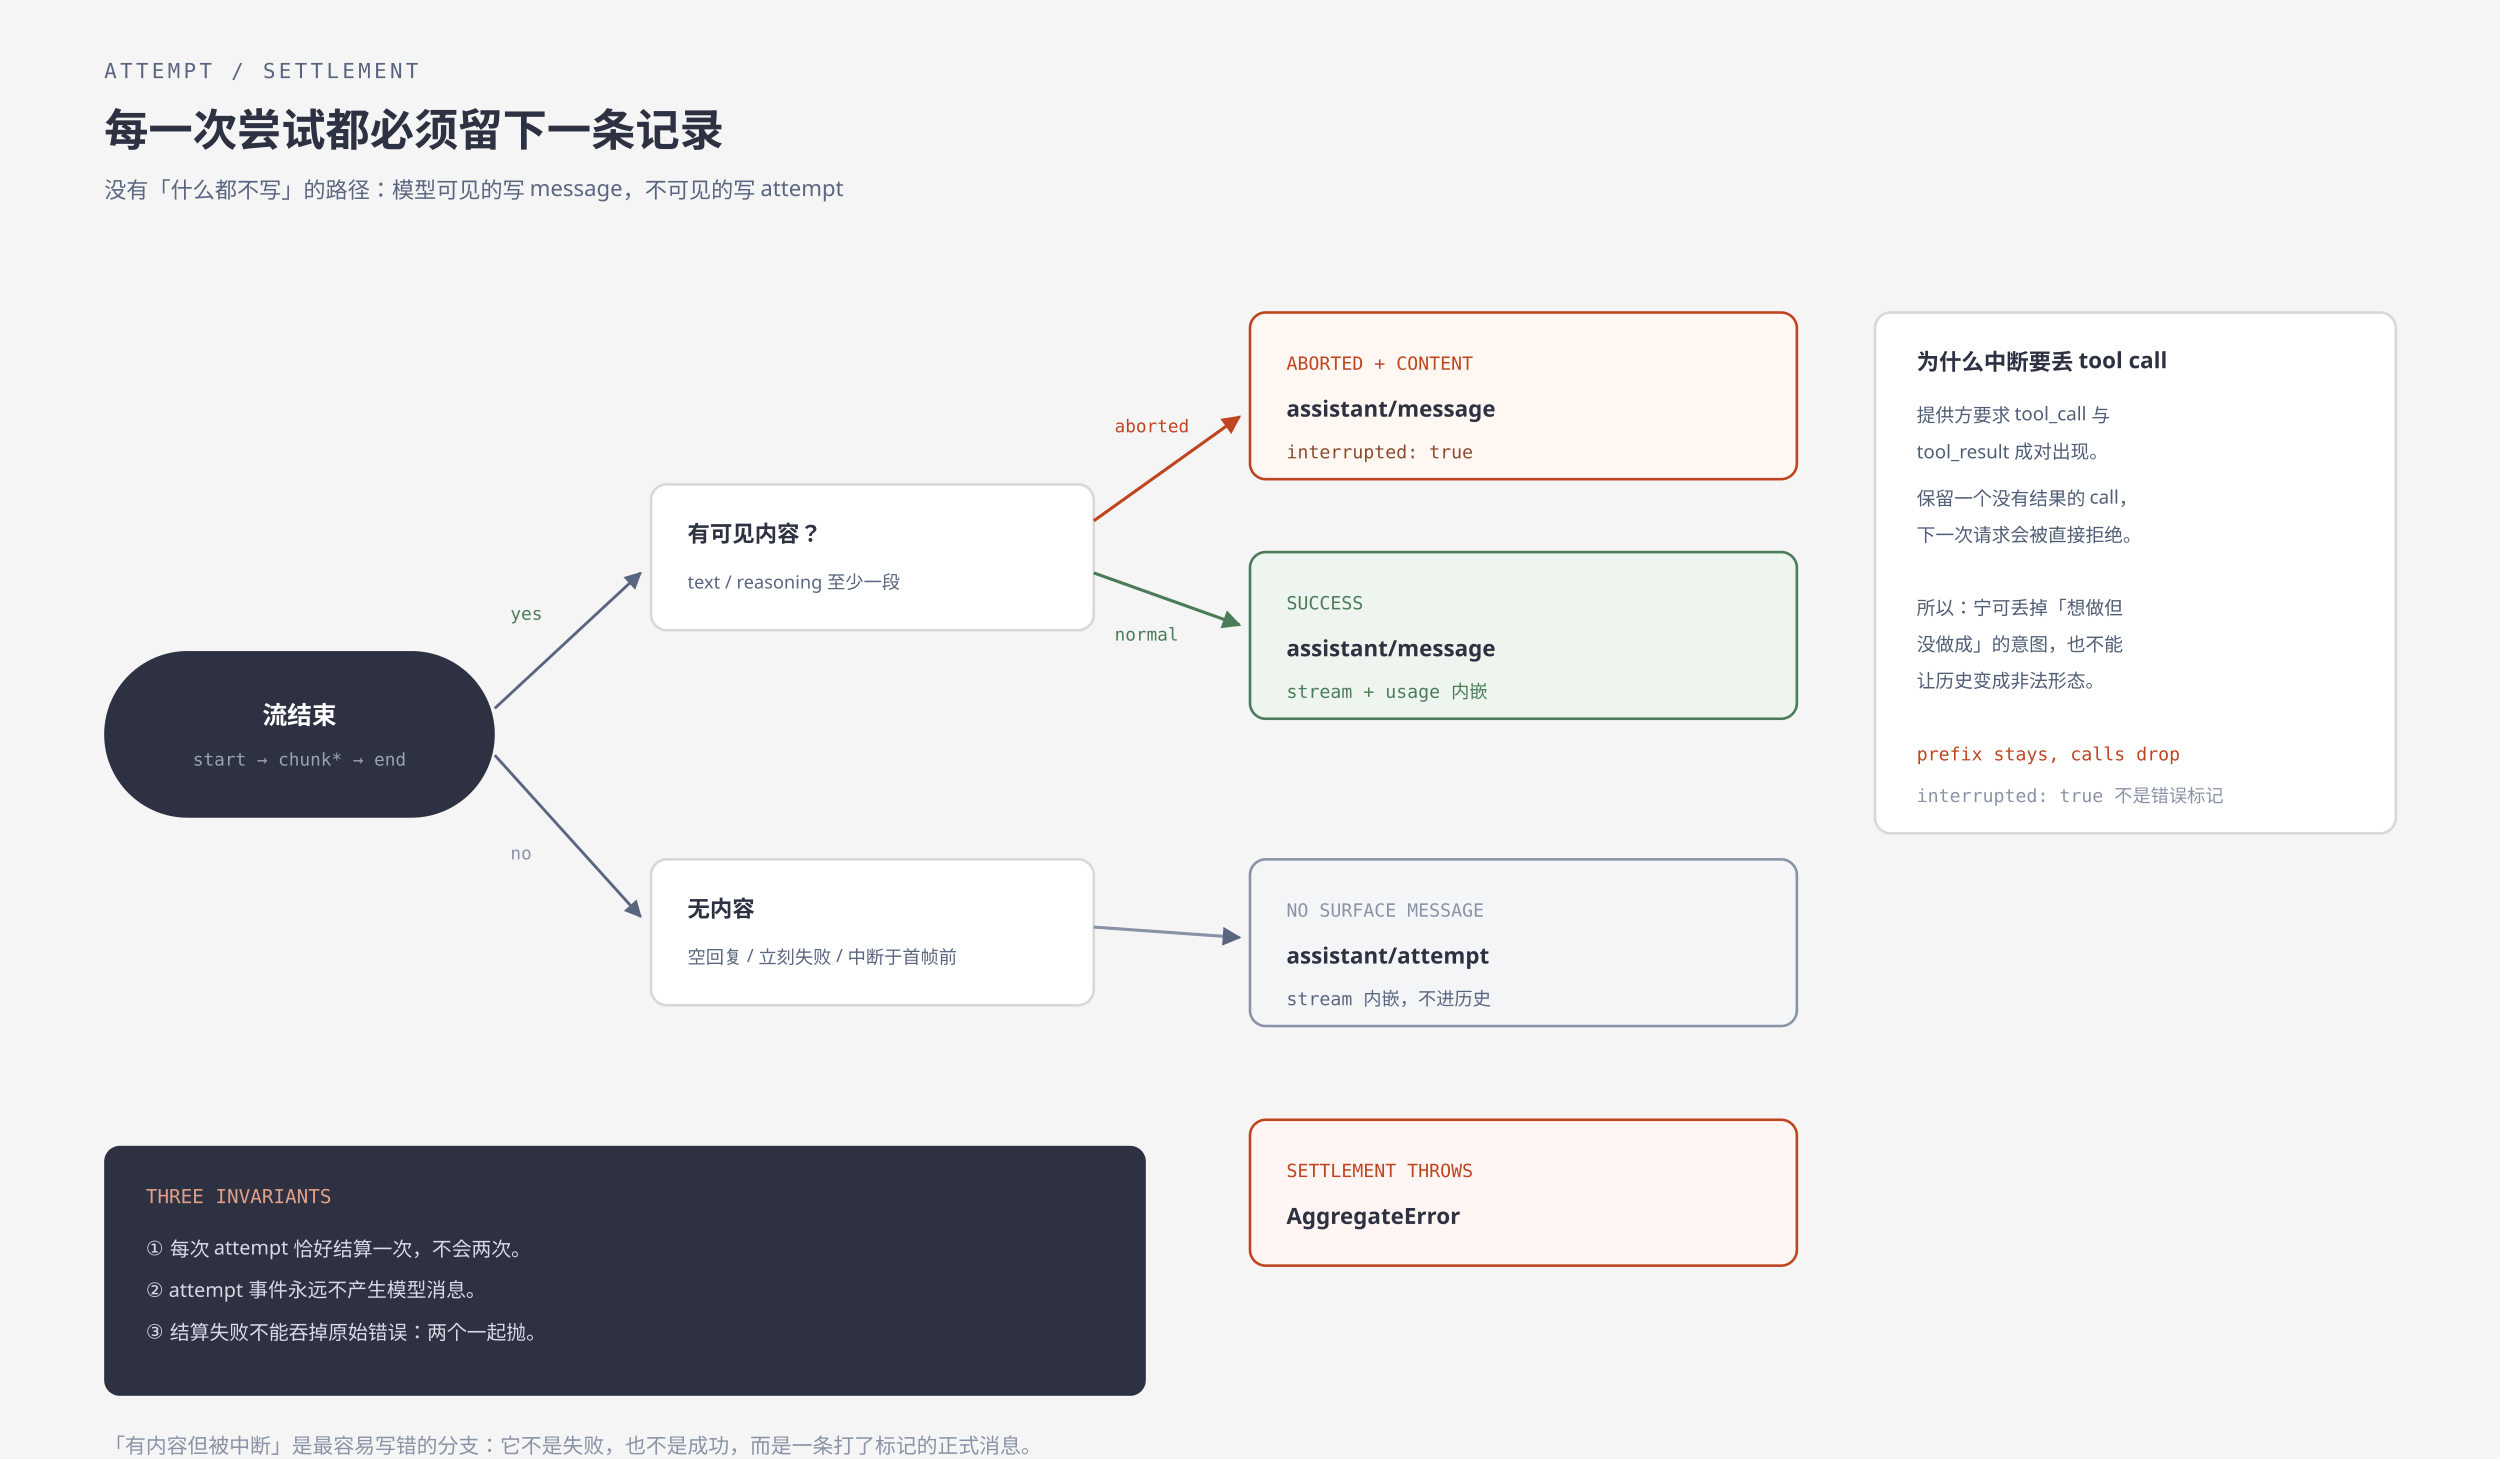
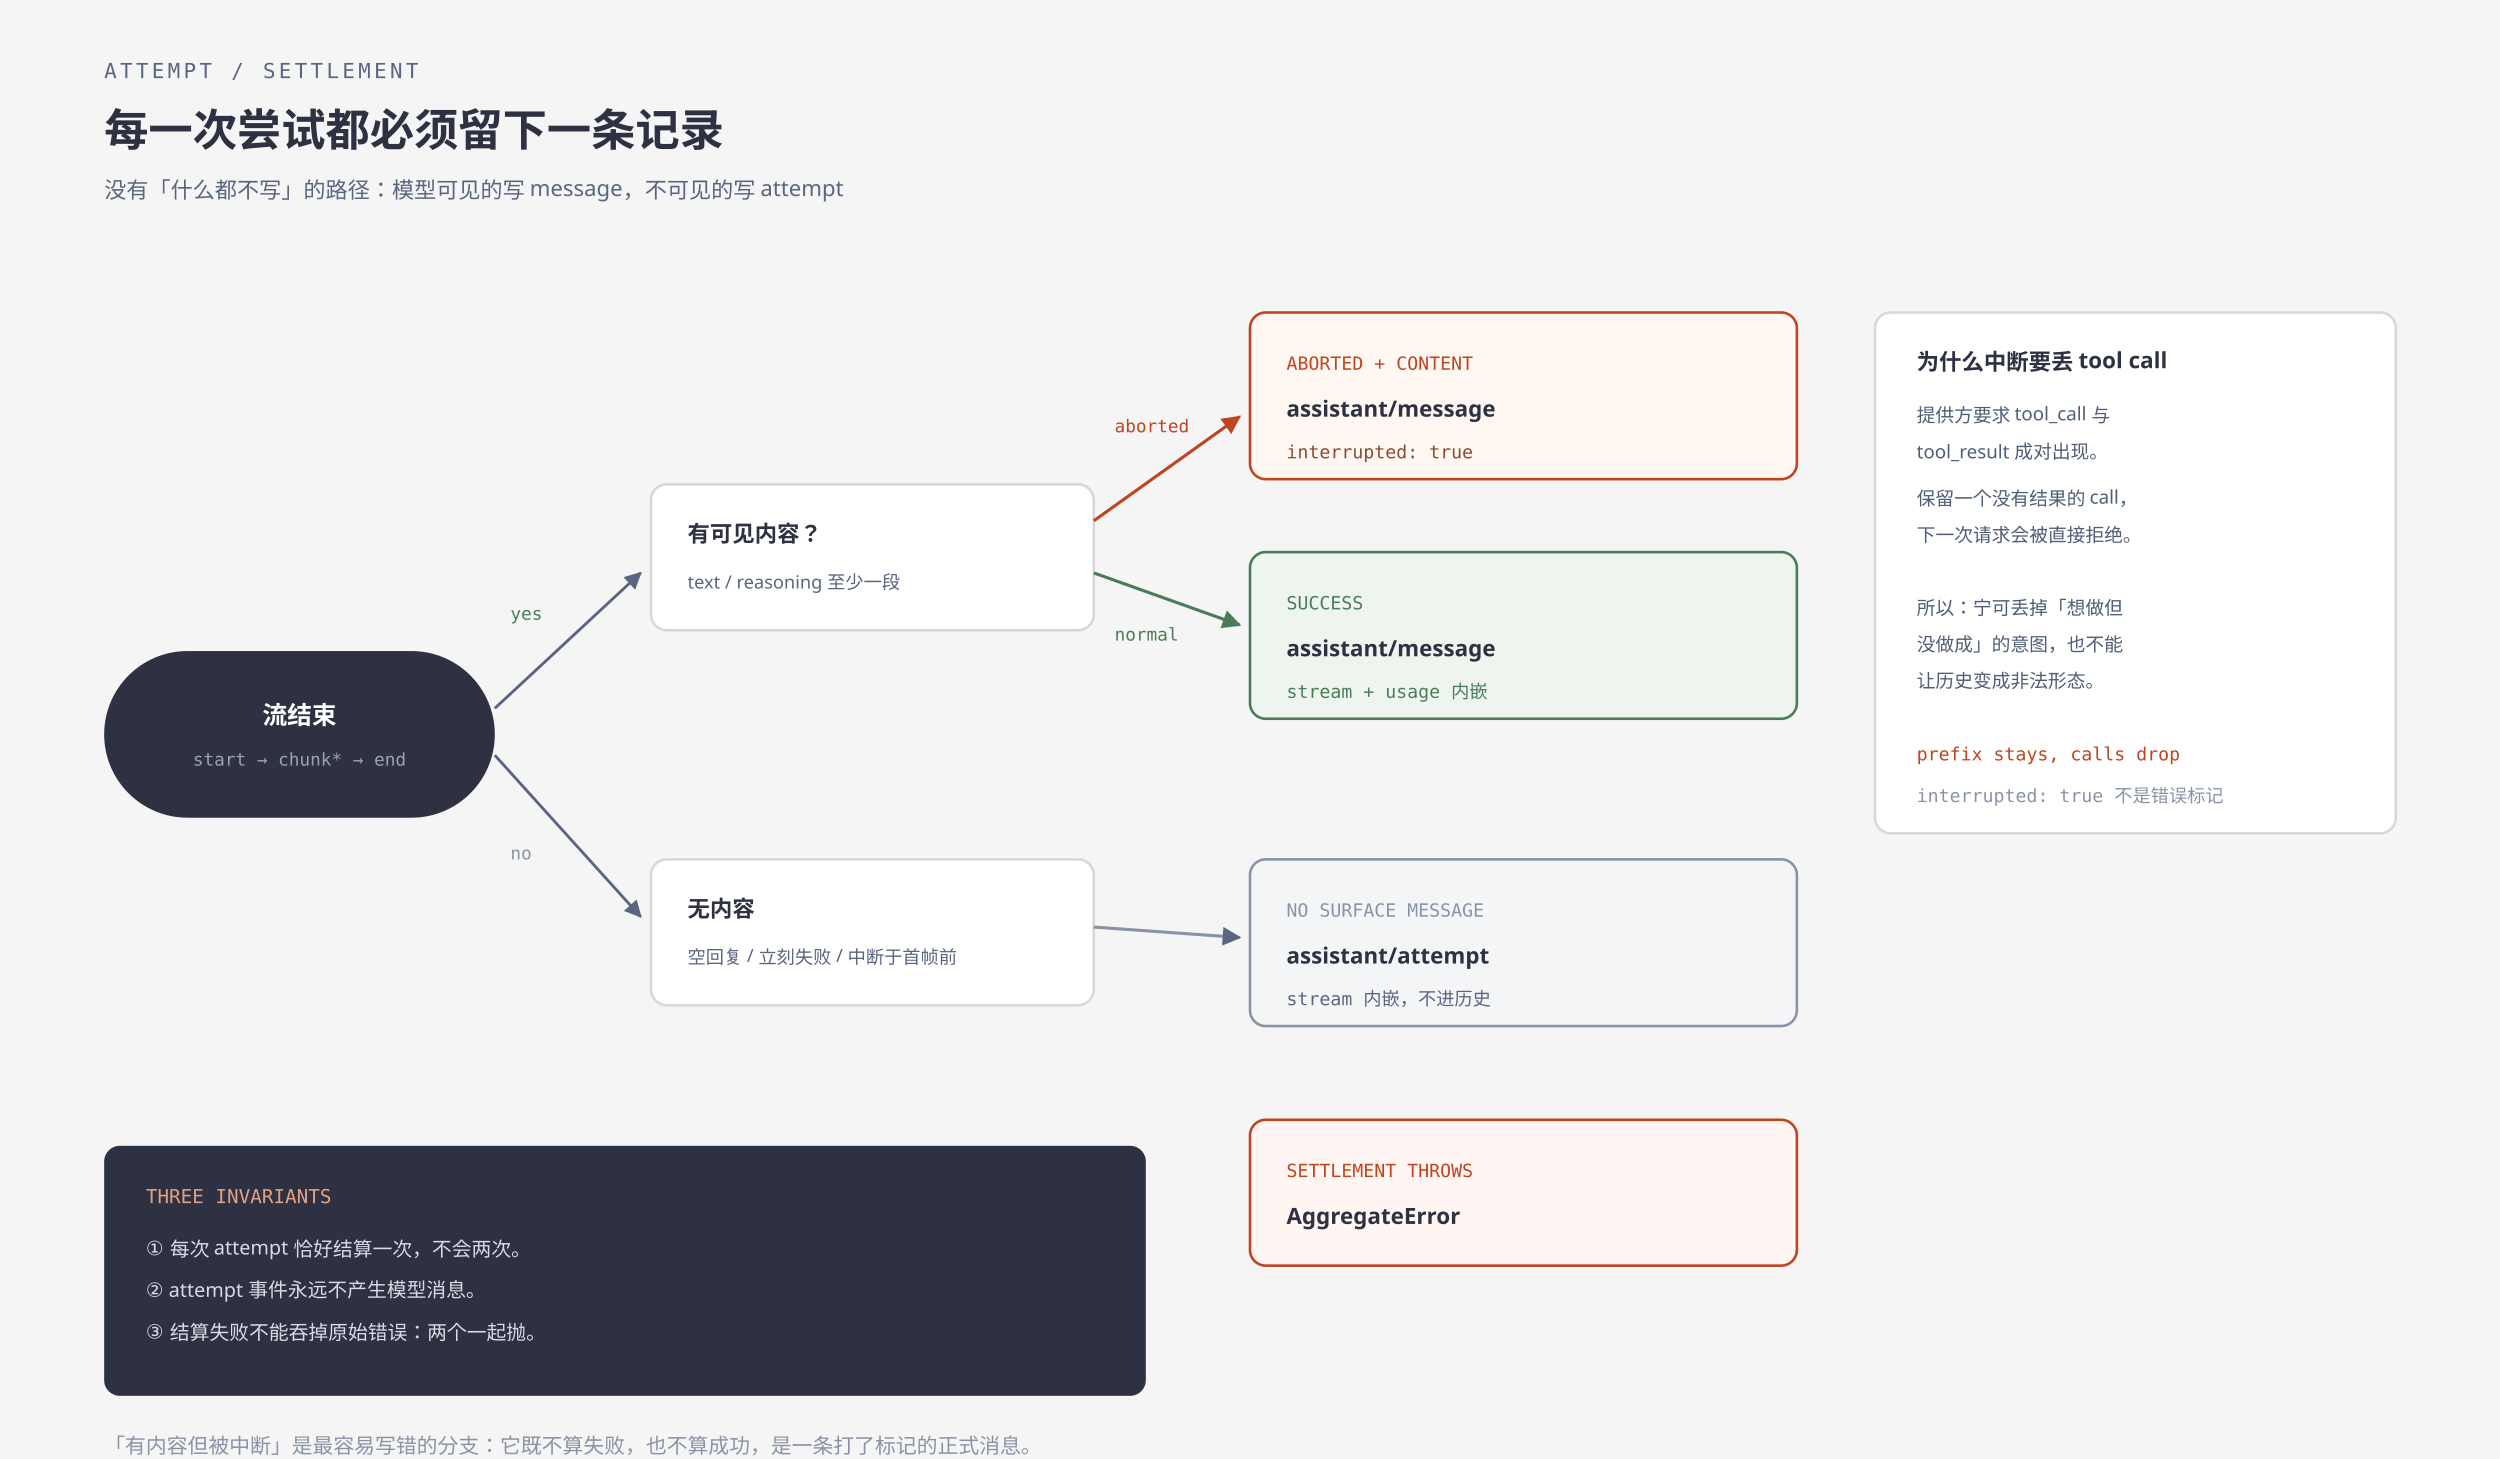
<svg xmlns="http://www.w3.org/2000/svg" width="960" height="560" viewBox="0 0 960 560" role="img" aria-labelledby="f04-s4-title f04-s4-desc">
  <defs>
    <marker id="f04-a" viewBox="0 0 10 10" refX="9" refY="5" markerWidth="6" markerHeight="6" orient="auto-start-reverse">
      <path d="M0,0 L10,5 L0,10 z" fill="#5a6580" />
    </marker>
    <marker id="f04-ao" viewBox="0 0 10 10" refX="9" refY="5" markerWidth="6" markerHeight="6" orient="auto-start-reverse">
      <path d="M0,0 L10,5 L0,10 z" fill="#bf4520" />
    </marker>
    <marker id="f04-ag" viewBox="0 0 10 10" refX="9" refY="5" markerWidth="6" markerHeight="6" orient="auto-start-reverse">
      <path d="M0,0 L10,5 L0,10 z" fill="#4a7c59" />
    </marker>
  </defs>
  <rect width="100%" height="100%" fill="#f5f5f5" />
  <text x="40" y="30" font-family="'Geist Mono','SF Mono',ui-monospace,monospace" font-size="8" letter-spacing="0.16em" fill="#5a6580">ATTEMPT / SETTLEMENT</text>
  <text x="40" y="56" font-family="'Geist','PingFang SC','Noto Sans SC',system-ui,sans-serif" font-size="17" font-weight="600" fill="#2d3142">每一次尝试都必须留下一条记录</text>
  <text x="40" y="76" font-family="'Geist','PingFang SC','Noto Sans SC',system-ui,sans-serif" font-size="8.5" fill="#5a6580">没有「什么都不写」的路径：模型可见的写 message，不可见的写 attempt</text>
  <rect x="40" y="250" width="150" height="64" rx="32" fill="#2d3142" />
  <text x="115" y="278" font-family="'Geist','PingFang SC','Noto Sans SC',system-ui,sans-serif" font-size="9.5" font-weight="600" fill="#ffffff" text-anchor="middle">流结束</text>
  <text x="115" y="294" font-family="'Geist Mono','SF Mono',ui-monospace,monospace" font-size="6.8" fill="#9aa3b5" text-anchor="middle">start → chunk* → end</text>
  <rect x="250" y="186" width="170" height="56" rx="6" fill="#ffffff" stroke="#d8d8d8" />
  <text x="264" y="208" font-family="'Geist','PingFang SC','Noto Sans SC',system-ui,sans-serif" font-size="8.6" font-weight="600" fill="#2d3142">有可见内容？</text>
  <text x="264" y="226" font-family="'Geist','PingFang SC','Noto Sans SC',system-ui,sans-serif" font-size="7" fill="#5a6580">text / reasoning 至少一段</text>
  <rect x="250" y="330" width="170" height="56" rx="6" fill="#ffffff" stroke="#d8d8d8" />
  <text x="264" y="352" font-family="'Geist','PingFang SC','Noto Sans SC',system-ui,sans-serif" font-size="8.6" font-weight="600" fill="#2d3142">无内容</text>
  <text x="264" y="370" font-family="'Geist','PingFang SC','Noto Sans SC',system-ui,sans-serif" font-size="7" fill="#5a6580">空回复 / 立刻失败 / 中断于首帧前</text>
  <rect x="480" y="120" width="210" height="64" rx="6" fill="#fff8f2" stroke="#bf4520" />
  <text x="494" y="142" font-family="'Geist Mono','SF Mono',ui-monospace,monospace" font-size="7" fill="#bf4520">ABORTED + CONTENT</text>
  <text x="494" y="160" font-family="'Geist','PingFang SC','Noto Sans SC',system-ui,sans-serif" font-size="8.6" font-weight="600" fill="#2d3142">assistant/message</text>
  <text x="494" y="176" font-family="'Geist Mono','SF Mono',ui-monospace,monospace" font-size="7" fill="#8a4a30">interrupted: true</text>
  <rect x="480" y="212" width="210" height="64" rx="6" fill="#eef5ef" stroke="#4a7c59" />
  <text x="494" y="234" font-family="'Geist Mono','SF Mono',ui-monospace,monospace" font-size="7" fill="#4a7c59">SUCCESS</text>
  <text x="494" y="252" font-family="'Geist','PingFang SC','Noto Sans SC',system-ui,sans-serif" font-size="8.6" font-weight="600" fill="#2d3142">assistant/message</text>
  <text x="494" y="268" font-family="'Geist Mono','SF Mono',ui-monospace,monospace" font-size="7" fill="#4a7c59">stream + usage 内嵌</text>
  <rect x="480" y="330" width="210" height="64" rx="6" fill="#f4f5f7" stroke="#8a93a6" />
  <text x="494" y="352" font-family="'Geist Mono','SF Mono',ui-monospace,monospace" font-size="7" fill="#8a93a6">NO SURFACE MESSAGE</text>
  <text x="494" y="370" font-family="'Geist','PingFang SC','Noto Sans SC',system-ui,sans-serif" font-size="8.6" font-weight="600" fill="#2d3142">assistant/attempt</text>
  <text x="494" y="386" font-family="'Geist Mono','SF Mono',ui-monospace,monospace" font-size="7" fill="#5a6580">stream 内嵌，不进历史</text>
  <rect x="480" y="430" width="210" height="56" rx="6" fill="#fff5f2" stroke="#bf4520" />
  <text x="494" y="452" font-family="'Geist Mono','SF Mono',ui-monospace,monospace" font-size="7" fill="#bf4520">SETTLEMENT THROWS</text>
  <text x="494" y="470" font-family="'Geist','PingFang SC','Noto Sans SC',system-ui,sans-serif" font-size="8.6" font-weight="600" fill="#2d3142">AggregateError</text>
  <path d="M190,272 L246,220" stroke="#5a6580" stroke-width="1.1" fill="none" marker-end="url(#f04-a)" />
  <text x="196" y="238" font-family="'Geist Mono','SF Mono',ui-monospace,monospace" font-size="6.8" fill="#4a7c59">yes</text>
  <path d="M190,290 L246,352" stroke="#5a6580" stroke-width="1.1" fill="none" marker-end="url(#f04-a)" />
  <text x="196" y="330" font-family="'Geist Mono','SF Mono',ui-monospace,monospace" font-size="6.8" fill="#8a93a6">no</text>
  <path d="M420,200 L476,160" stroke="#bf4520" stroke-width="1.2" fill="none" marker-end="url(#f04-ao)" />
  <text x="428" y="166" font-family="'Geist Mono','SF Mono',ui-monospace,monospace" font-size="6.8" fill="#bf4520">aborted</text>
  <path d="M420,220 L476,240" stroke="#4a7c59" stroke-width="1.2" fill="none" marker-end="url(#f04-ag)" />
  <text x="428" y="246" font-family="'Geist Mono','SF Mono',ui-monospace,monospace" font-size="6.8" fill="#4a7c59">normal</text>
  <path d="M420,356 L476,360" stroke="#8a93a6" stroke-width="1.2" fill="none" marker-end="url(#f04-a)" />
  <rect x="720" y="120" width="200" height="200" rx="6" fill="#ffffff" stroke="#d8d8d8" />
  <text x="736" y="142" font-family="'Geist','PingFang SC','Noto Sans SC',system-ui,sans-serif" font-size="8.6" font-weight="600" fill="#2d3142">为什么中断要丢 tool call</text>
  <text x="736" y="162" font-family="'Geist','PingFang SC','Noto Sans SC',system-ui,sans-serif" font-size="7.2" fill="#4f5d75">提供方要求 tool_call 与</text>
  <text x="736" y="176" font-family="'Geist','PingFang SC','Noto Sans SC',system-ui,sans-serif" font-size="7.2" fill="#4f5d75">tool_result 成对出现。</text>
  <text x="736" y="194" font-family="'Geist','PingFang SC','Noto Sans SC',system-ui,sans-serif" font-size="7.2" fill="#4f5d75">保留一个没有结果的 call，</text>
  <text x="736" y="208" font-family="'Geist','PingFang SC','Noto Sans SC',system-ui,sans-serif" font-size="7.2" fill="#4f5d75">下一次请求会被直接拒绝。</text>
  <text x="736" y="236" font-family="'Geist','PingFang SC','Noto Sans SC',system-ui,sans-serif" font-size="7.2" fill="#4f5d75">所以：宁可丢掉「想做但</text>
  <text x="736" y="250" font-family="'Geist','PingFang SC','Noto Sans SC',system-ui,sans-serif" font-size="7.2" fill="#4f5d75">没做成」的意图，也不能</text>
  <text x="736" y="264" font-family="'Geist','PingFang SC','Noto Sans SC',system-ui,sans-serif" font-size="7.2" fill="#4f5d75">让历史变成非法形态。</text>
  <text x="736" y="292" font-family="'Geist Mono','SF Mono',ui-monospace,monospace" font-size="7" fill="#bf4520">prefix stays, calls drop</text>
  <text x="736" y="308" font-family="'Geist Mono','SF Mono',ui-monospace,monospace" font-size="7" fill="#8a93a6">interrupted: true 不是错误标记</text>
  <rect x="40" y="440" width="400" height="96" rx="6" fill="#2d3142" />
  <text x="56" y="462" font-family="'Geist Mono','SF Mono',ui-monospace,monospace" font-size="7.4" fill="#e0a184">THREE INVARIANTS</text>
  <text x="56" y="482" font-family="'Geist','PingFang SC','Noto Sans SC',system-ui,sans-serif" font-size="7.6" fill="#d7dbe4">① 每次 attempt 恰好结算一次，不会两次。</text>
  <text x="56" y="498" font-family="'Geist','PingFang SC','Noto Sans SC',system-ui,sans-serif" font-size="7.6" fill="#d7dbe4">② attempt 事件永远不产生模型消息。</text>
  <text x="56" y="514" font-family="'Geist','PingFang SC','Noto Sans SC',system-ui,sans-serif" font-size="7.6" fill="#d7dbe4">③ 结算失败不能吞掉原始错误：两个一起抛。</text>
-   <text x="40" y="558" font-family="'Geist','PingFang SC','Noto Sans SC',system-ui,sans-serif" font-size="8" fill="#8a93a6">「有内容但被中断」是最容易写错的分支：它不是失败，也不是成功，而是一条打了标记的正式消息。</text>
+   <text x="40" y="558" font-family="'Geist','PingFang SC','Noto Sans SC',system-ui,sans-serif" font-size="8" fill="#8a93a6">「有内容但被中断」是最容易写错的分支：它既不算失败，也不算成功，是一条打了标记的正式消息。</text>
</svg>
